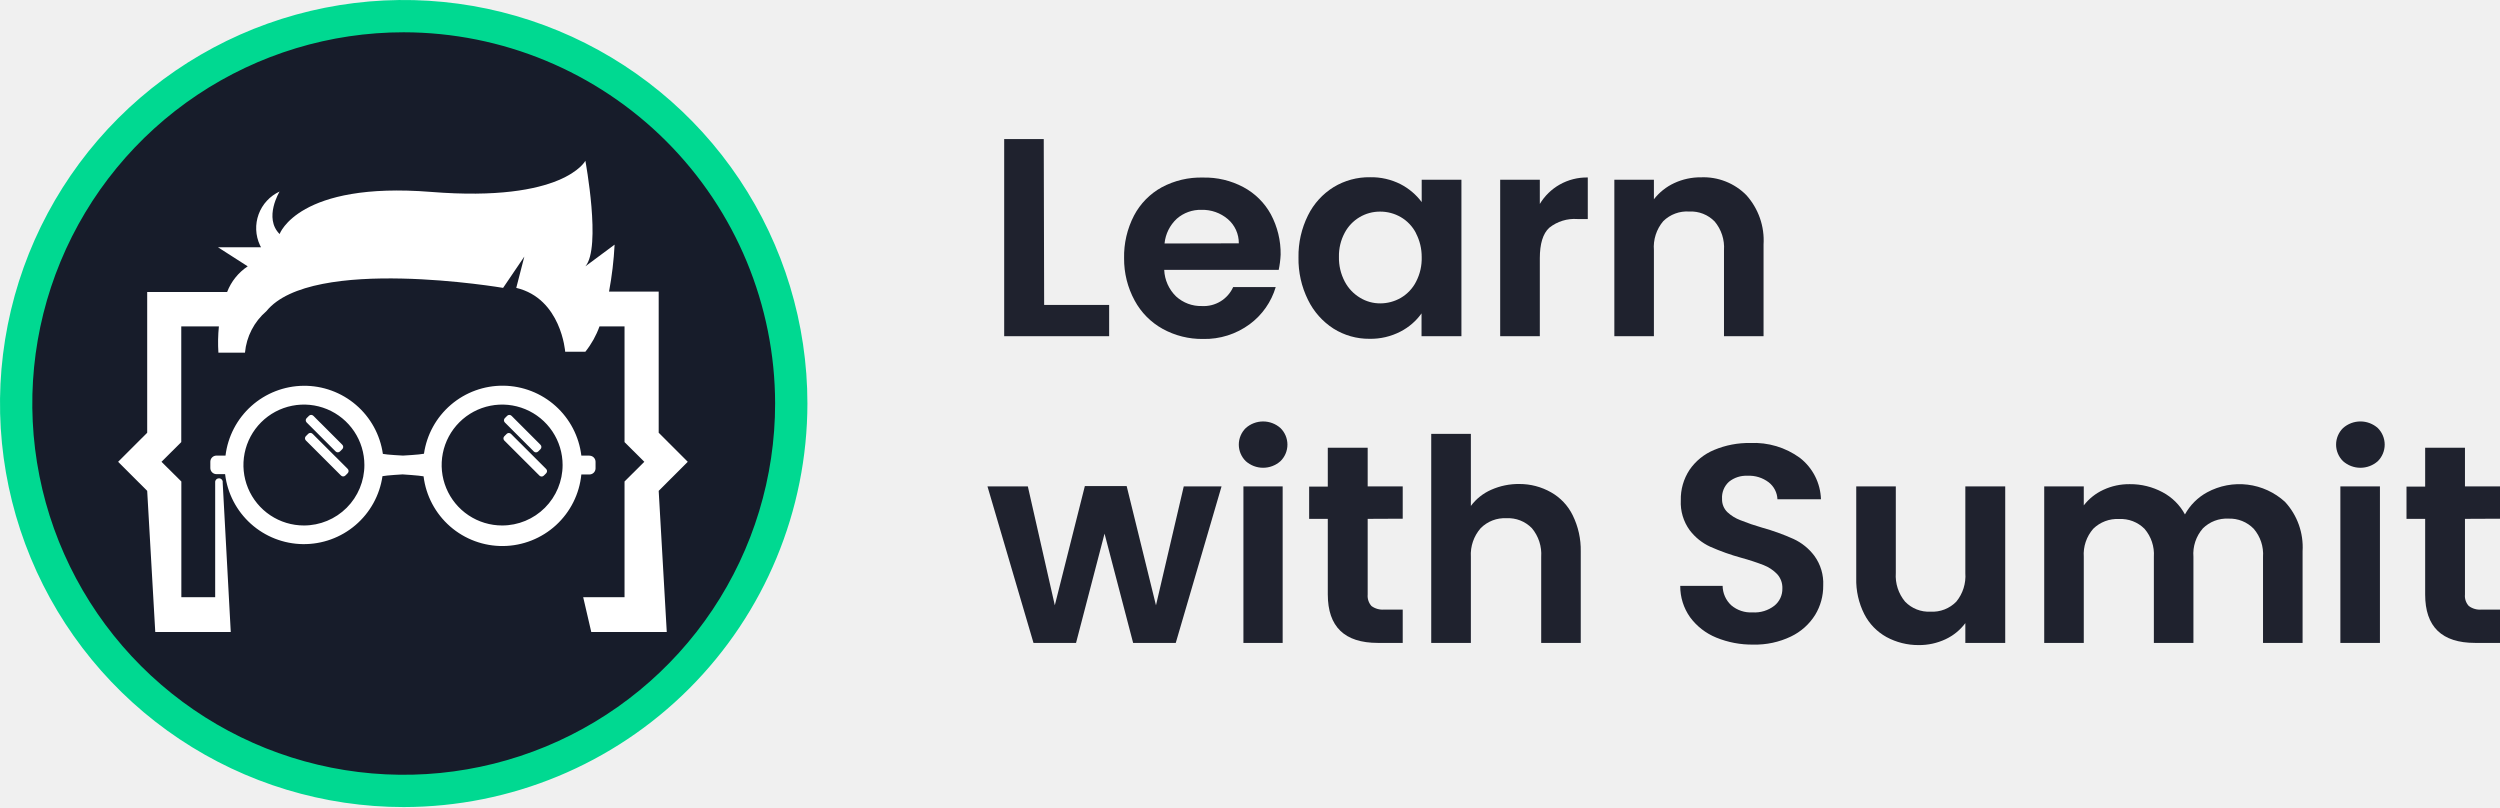
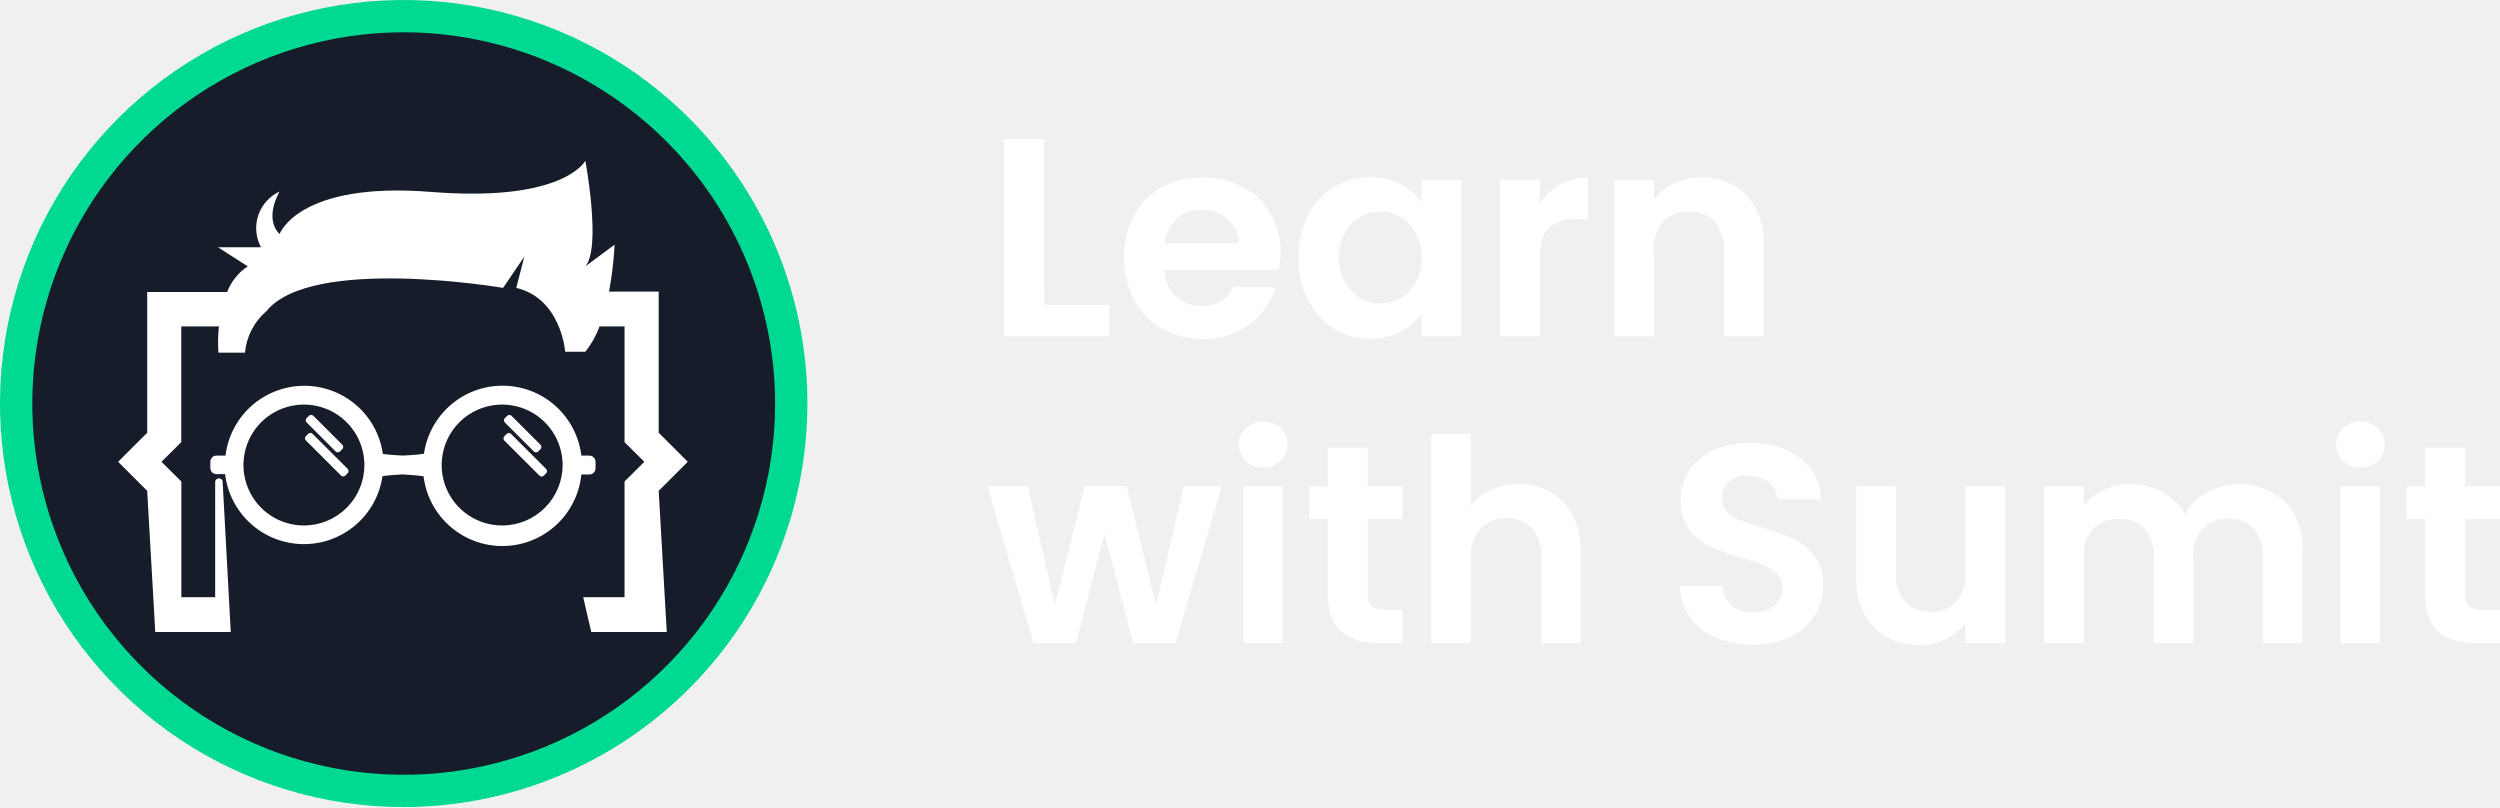
<svg xmlns="http://www.w3.org/2000/svg" width="1586" height="512" viewBox="0 0 1586 512" fill="none">
  <g clip-path="url(#clip0_568_166)">
    <path d="M256.112 501.76C391.901 501.76 501.98 391.73 501.98 256C501.98 120.27 391.901 10.24 256.112 10.24C120.323 10.24 10.245 120.27 10.245 256C10.245 391.73 120.323 501.76 256.112 501.76Z" fill="#171C2A" />
    <path d="M256.112 512C205.458 512 155.941 496.986 113.824 468.856C71.706 440.727 38.88 400.745 19.495 353.967C0.111 307.189 -4.961 255.716 4.921 206.057C14.803 156.398 39.196 110.783 75.013 74.981C110.831 39.178 156.466 14.797 206.147 4.919C255.828 -4.959 307.324 0.111 354.122 19.487C400.92 38.863 440.92 71.675 469.062 113.774C497.204 155.873 512.224 205.368 512.224 256C512.143 323.87 485.134 388.938 437.121 436.93C389.108 484.921 324.012 511.919 256.112 512ZM256.112 20.48C209.51 20.48 163.955 34.293 125.207 60.172C86.459 86.052 56.258 122.835 38.425 165.87C20.591 208.906 15.925 256.261 25.016 301.948C34.108 347.634 56.549 389.6 89.501 422.538C122.454 455.476 164.438 477.907 210.144 486.995C255.851 496.082 303.227 491.418 346.281 473.592C389.336 455.766 426.135 425.579 452.026 386.848C477.916 348.117 491.735 302.581 491.735 256C491.654 193.561 466.803 133.703 422.633 89.552C378.463 45.401 318.578 20.561 256.112 20.48Z" fill="#00D991" />
    <path d="M195.531 275.203L194.047 276.688C193.287 277.448 193.288 278.68 194.049 279.439L216.34 301.689C217.1 302.449 218.333 302.448 219.092 301.687L220.576 300.202C221.336 299.442 221.335 298.21 220.574 297.45L198.284 275.201C197.523 274.441 196.291 274.442 195.531 275.203Z" fill="white" />
    <path d="M196.019 263.772L194.534 265.257C193.774 266.017 193.774 267.248 194.534 268.008L212.933 286.4C213.693 287.16 214.926 287.16 215.686 286.4L217.171 284.915C217.931 284.156 217.931 282.924 217.171 282.164L198.771 263.772C198.011 263.013 196.779 263.013 196.019 263.772Z" fill="white" />
    <path d="M321.428 275.261L319.944 276.746C319.185 277.506 319.186 278.738 319.946 279.498L342.237 301.747C342.998 302.507 344.23 302.506 344.99 301.745L346.474 300.26C347.233 299.5 347.232 298.268 346.472 297.509L324.181 275.259C323.42 274.499 322.188 274.5 321.428 275.261Z" fill="white" />
    <path d="M321.76 263.782L320.274 265.265C319.513 266.025 319.512 267.256 320.272 268.017L338.655 286.425C339.415 287.185 340.647 287.186 341.408 286.427L342.894 284.944C343.655 284.185 343.656 282.953 342.897 282.192L324.513 263.785C323.754 263.024 322.521 263.023 321.76 263.782Z" fill="white" />
    <path fill-rule="evenodd" clip-rule="evenodd" d="M373.924 289.024H368.801C367.348 276.902 361.536 265.721 352.448 257.564C343.36 249.407 331.615 244.831 319.402 244.687C307.188 244.543 295.339 248.841 286.061 256.781C276.783 264.721 270.708 275.762 268.969 287.846C266.254 288.461 255.651 289.024 255.651 289.024C255.651 289.024 245.407 288.512 242.897 287.949C241.169 275.863 235.106 264.818 225.836 256.869C216.566 248.92 204.722 244.61 192.509 244.742C180.296 244.873 168.548 249.437 159.451 257.584C150.355 265.731 144.531 276.904 143.064 289.024H137.327C136.295 289.024 135.305 289.434 134.575 290.164C133.845 290.893 133.434 291.883 133.434 292.915V296.96C133.448 297.974 133.857 298.943 134.574 299.661C135.292 300.378 136.261 300.787 137.276 300.8H142.808C144.248 312.925 150.048 324.112 159.128 332.28C168.208 340.447 179.949 345.036 192.163 345.193C204.377 345.349 216.231 341.062 225.518 333.131C234.805 325.199 240.89 314.164 242.641 302.08C245.458 301.517 255.395 300.954 255.395 300.954C255.395 300.954 265.947 301.619 268.713 302.182C270.218 314.483 276.21 325.796 285.541 333.955C294.873 342.114 306.888 346.545 319.285 346.399C331.682 346.253 343.589 341.541 352.726 333.165C361.863 324.789 367.587 313.337 368.801 301.005H373.924C374.939 301.005 375.914 300.609 376.641 299.902C377.368 299.194 377.79 298.23 377.817 297.216V292.966C377.817 291.934 377.406 290.945 376.676 290.215C375.946 289.485 374.956 289.075 373.924 289.075V289.024ZM192.801 333.363C185.213 333.363 177.796 331.114 171.486 326.9C165.177 322.686 160.26 316.697 157.356 309.69C154.452 302.682 153.692 294.972 155.173 287.533C156.653 280.094 160.307 273.261 165.673 267.898C171.038 262.534 177.874 258.882 185.316 257.402C192.759 255.923 200.473 256.682 207.483 259.585C214.494 262.487 220.485 267.402 224.701 273.709C228.917 280.015 231.167 287.43 231.167 295.014C231.167 305.185 227.125 314.939 219.93 322.131C212.735 329.323 202.976 333.363 192.801 333.363ZM318.552 333.363C310.964 333.363 303.547 331.114 297.238 326.9C290.928 322.686 286.011 316.697 283.107 309.69C280.203 302.682 279.444 294.972 280.924 287.533C282.404 280.094 286.058 273.261 291.424 267.898C296.789 262.534 303.625 258.882 311.068 257.402C318.51 255.923 326.224 256.682 333.234 259.585C340.245 262.487 346.236 267.402 350.452 273.709C354.668 280.015 356.918 287.43 356.918 295.014C356.918 305.185 352.876 314.939 345.681 322.131C338.486 329.323 328.727 333.363 318.552 333.363Z" fill="white" />
    <path d="M417.873 274.534V184.986H386.371C388.213 175.143 389.394 165.188 389.905 155.187L371.363 168.96C381.607 157.133 371.363 101.99 371.363 101.99C371.363 101.99 357.84 128.512 273.528 121.754C189.216 114.995 177.383 148.48 177.383 148.48C167.139 138.24 177.383 121.498 177.383 121.498C174.328 122.908 171.582 124.907 169.3 127.38C167.018 129.852 165.246 132.75 164.086 135.907C162.925 139.064 162.398 142.419 162.535 145.78C162.672 149.141 163.471 152.442 164.885 155.494L165.602 156.877H138.301L157.15 168.96C151.21 172.9 146.645 178.59 144.089 185.242H93.379V274.534L74.938 292.966L93.379 311.398L98.501 400.947H146.394L141.271 306.176C141.322 305.862 141.309 305.542 141.232 305.234C141.155 304.925 141.017 304.636 140.826 304.382C140.635 304.129 140.394 303.917 140.118 303.759C139.843 303.601 139.538 303.5 139.223 303.462C138.599 303.374 137.965 303.533 137.457 303.907C136.95 304.28 136.609 304.837 136.508 305.459C136.456 305.695 136.456 305.94 136.508 306.176V378.88H115.046V305.459L102.445 292.966L114.994 280.474V207.053H138.864C138.3 212.598 138.198 218.181 138.557 223.744H155.409C156.346 213.518 161.234 204.059 169.034 197.376C197.719 161.946 319.167 182.63 319.167 182.63L332.638 162.765L327.516 182.63C356.098 189.44 358.557 223.13 358.557 223.13H371.363C375.212 218.298 378.241 212.867 380.327 207.053H396.205V280.474L408.755 292.966L396.205 305.459V378.88H369.98L375.102 400.947H422.995L417.873 311.398L436.313 292.966L417.873 274.534Z" fill="white" />
-     <path d="M662.408 193.434H703.642V213.299H637.053V88.218H662.152L662.408 193.434Z" fill="#1F222E" />
-     <path d="M811.21 171.213H738.576C738.834 177.585 741.529 183.615 746.106 188.058C750.556 192.13 756.415 194.315 762.446 194.15C766.588 194.392 770.705 193.371 774.254 191.223C777.803 189.074 780.616 185.899 782.32 182.118H809.314C806.523 191.552 800.733 199.82 792.821 205.67C784.263 211.987 773.849 215.283 763.214 215.04C754.266 215.161 745.441 212.956 737.603 208.64C730.076 204.479 723.905 198.24 719.829 190.669C715.351 182.44 713.041 173.207 713.119 163.84C712.921 154.427 715.087 145.115 719.419 136.755C723.391 129.189 729.501 122.957 736.988 118.835C745.04 114.52 754.081 112.384 763.214 112.64C772.133 112.434 780.955 114.533 788.825 118.733C796.189 122.664 802.242 128.662 806.241 135.987C810.438 143.86 812.57 152.667 812.439 161.587C812.284 164.823 811.873 168.042 811.21 171.213ZM785.906 154.368C785.936 151.455 785.328 148.57 784.124 145.917C782.921 143.263 781.151 140.905 778.939 139.008C774.286 135.062 768.342 132.966 762.241 133.12C756.494 132.964 750.899 134.974 746.567 138.752C742.137 142.865 739.368 148.456 738.781 154.47L785.906 154.368Z" fill="#1F222E" />
-     <path d="M829.803 136.602C833.446 129.221 839.09 123.012 846.092 118.682C853.036 114.477 861.024 112.313 869.142 112.435C875.898 112.293 882.585 113.823 888.607 116.89C893.844 119.608 898.397 123.476 901.924 128.205V114.022H927.126V213.299H901.822V198.81C898.368 203.659 893.801 207.609 888.504 210.33C882.435 213.482 875.673 215.066 868.835 214.938C860.759 215.016 852.83 212.777 845.99 208.486C839.025 204.008 833.425 197.703 829.803 190.259C825.662 181.895 823.589 172.659 823.759 163.328C823.6 154.064 825.673 144.897 829.803 136.602ZM898.339 147.968C896.159 143.699 892.799 140.145 888.658 137.728C884.688 135.435 880.181 134.234 875.596 134.246C870.985 134.209 866.451 135.435 862.487 137.791C858.523 140.146 855.28 143.542 853.11 147.61C850.575 152.326 849.305 157.617 849.421 162.97C849.304 168.42 850.573 173.811 853.11 178.637C855.337 182.872 858.686 186.415 862.791 188.877C866.643 191.237 871.077 192.478 875.596 192.461C880.181 192.473 884.688 191.272 888.658 188.979C892.799 186.563 896.159 183.008 898.339 178.739C900.852 173.908 902.087 168.515 901.924 163.072C901.961 157.816 900.713 152.631 898.288 147.968H898.339Z" fill="#1F222E" />
-     <path d="M989.464 117.094C994.896 114.028 1001.05 112.473 1007.29 112.589V138.957H1000.68C994.255 138.493 987.89 140.468 982.856 144.486C978.809 148.173 976.863 154.726 976.863 163.84V213.299H951.713V114.022H976.863V129.382C979.934 124.27 984.274 120.037 989.464 117.094Z" fill="#1F222E" />
-     <path d="M1107.89 123.802C1111.69 128.033 1114.61 132.978 1116.49 138.348C1118.36 143.719 1119.15 149.408 1118.8 155.085V213.299H1093.7V158.72C1094.16 152.128 1092.05 145.616 1087.81 140.544C1085.73 138.393 1083.22 136.713 1080.43 135.618C1077.65 134.523 1074.66 134.037 1071.68 134.195C1068.65 133.986 1065.62 134.421 1062.77 135.471C1059.93 136.521 1057.34 138.163 1055.18 140.288C1053.03 142.82 1051.4 145.75 1050.38 148.913C1049.36 152.076 1048.97 155.408 1049.24 158.72V213.299H1024.14V114.022H1049.24V126.413C1052.65 122.027 1057.06 118.517 1062.1 116.173C1067.45 113.679 1073.3 112.419 1079.21 112.486C1084.51 112.277 1089.8 113.175 1094.74 115.123C1099.68 117.071 1104.16 120.027 1107.89 123.802Z" fill="#1F222E" />
-     <path d="M774.944 308.582L745.901 407.859H718.856L700.723 338.534L682.641 407.859H655.647L626.45 308.582H652.062L669.17 384L688.225 308.378H714.758L733.352 384L750.972 308.582H774.944Z" fill="#1F222E" />
-     <path d="M790.311 292.557C788.914 291.189 787.804 289.556 787.046 287.753C786.289 285.951 785.898 284.016 785.898 282.061C785.898 280.106 786.289 278.171 787.046 276.368C787.804 274.566 788.914 272.933 790.311 271.565C793.342 268.862 797.262 267.369 801.324 267.369C805.385 267.369 809.305 268.862 812.336 271.565C813.733 272.933 814.843 274.566 815.601 276.368C816.359 278.171 816.749 280.106 816.749 282.061C816.749 284.016 816.359 285.951 815.601 287.753C814.843 289.556 813.733 291.189 812.336 292.557C809.305 295.259 805.385 296.753 801.324 296.753C797.262 296.753 793.342 295.259 790.311 292.557ZM813.719 308.582V407.859H788.825V308.582H813.719Z" fill="#1F222E" />
-     <path d="M867.657 329.165V377.19C867.536 378.503 867.687 379.826 868.102 381.077C868.516 382.328 869.184 383.48 870.064 384.461C872.415 386.175 875.31 386.976 878.209 386.714H889.887V407.859H874.111C852.973 407.859 842.387 397.619 842.353 377.139V329.165H830.52V308.685H842.353V284.058H867.657V308.582H889.887V329.062L867.657 329.165Z" fill="#1F222E" />
-     <path d="M983.983 312.32C989.925 315.667 994.712 320.737 997.71 326.861C1001.23 334.022 1002.99 341.922 1002.83 349.901V407.859H977.734V353.28C978.19 346.688 976.08 340.176 971.843 335.104C969.765 332.953 967.249 331.273 964.465 330.178C961.682 329.083 958.695 328.597 955.708 328.755C952.682 328.594 949.656 329.076 946.831 330.171C944.005 331.265 941.444 332.947 939.317 335.104C934.941 340.113 932.714 346.642 933.119 353.28V407.859H907.969V275.251H933.119V320.973C936.448 316.507 940.878 312.979 945.976 310.733C951.615 308.222 957.731 306.964 963.904 307.046C970.942 307.024 977.864 308.842 983.983 312.32Z" fill="#1F222E" />
-     <path d="M1088.78 404.48C1082.17 401.787 1076.43 397.322 1072.19 391.578C1068.07 385.758 1065.88 378.79 1065.94 371.661H1092.83C1092.86 373.982 1093.36 376.273 1094.3 378.394C1095.24 380.515 1096.61 382.423 1098.31 384C1102.07 387.185 1106.91 388.798 1111.83 388.506C1116.78 388.819 1121.68 387.328 1125.61 384.307C1127.26 382.993 1128.58 381.315 1129.47 379.405C1130.36 377.495 1130.79 375.405 1130.74 373.299C1130.86 369.918 1129.65 366.623 1127.35 364.134C1124.95 361.675 1122.05 359.755 1118.85 358.502C1114.24 356.724 1109.54 355.186 1104.77 353.894C1097.99 352.034 1091.37 349.672 1084.94 346.829C1079.78 344.447 1075.3 340.823 1071.88 336.282C1067.94 330.813 1065.97 324.171 1066.3 317.44C1066.13 310.577 1068.06 303.827 1071.83 298.086C1075.7 292.444 1081.13 288.05 1087.45 285.44C1094.71 282.397 1102.53 280.898 1110.4 281.037C1121.65 280.512 1132.74 283.835 1141.85 290.458C1145.87 293.585 1149.16 297.56 1151.47 302.099C1153.78 306.639 1155.06 311.632 1155.22 316.723H1127.61C1127.52 314.65 1126.99 312.62 1126.04 310.773C1125.1 308.926 1123.76 307.305 1122.13 306.022C1118.26 303.061 1113.47 301.573 1108.61 301.824C1104.37 301.61 1100.19 302.958 1096.88 305.613C1095.37 306.979 1094.18 308.67 1093.42 310.559C1092.66 312.448 1092.33 314.486 1092.47 316.518C1092.42 318.064 1092.69 319.603 1093.26 321.039C1093.84 322.475 1094.7 323.778 1095.8 324.864C1098.19 327.092 1100.99 328.831 1104.05 329.984C1108.59 331.808 1113.22 333.397 1117.93 334.746C1124.73 336.63 1131.37 339.026 1137.8 341.914C1143.05 344.336 1147.61 348.032 1151.07 352.666C1155.02 358.111 1156.99 364.74 1156.65 371.456C1156.72 378.024 1154.94 384.479 1151.53 390.093C1147.82 396.035 1142.49 400.795 1136.16 403.814C1128.72 407.376 1120.54 409.13 1112.29 408.934C1104.24 409.047 1096.24 407.532 1088.78 404.48Z" fill="#1F222E" />
-     <path d="M1272.11 308.582V407.859H1246.81V395.315C1243.51 399.716 1239.19 403.234 1234.2 405.555C1228.9 408.033 1223.11 409.293 1217.25 409.242C1210.1 409.294 1203.05 407.532 1196.76 404.122C1190.75 400.794 1185.86 395.749 1182.73 389.632C1179.15 382.563 1177.39 374.716 1177.6 366.797V308.582H1202.7V363.52C1202.25 370.111 1204.36 376.624 1208.59 381.696C1210.67 383.847 1213.19 385.527 1215.97 386.622C1218.75 387.717 1221.74 388.203 1224.73 388.045C1227.75 388.215 1230.77 387.737 1233.59 386.642C1236.41 385.547 1238.96 383.86 1241.07 381.696C1245.25 376.601 1247.3 370.091 1246.81 363.52V308.582H1272.11Z" fill="#1F222E" />
-     <path d="M1449.59 318.362C1453.47 322.556 1456.45 327.489 1458.37 332.865C1460.29 338.24 1461.1 343.948 1460.76 349.645V407.859H1435.66V353.28C1436.12 346.797 1434.01 340.395 1429.77 335.462C1427.7 333.322 1425.2 331.642 1422.44 330.53C1419.68 329.419 1416.71 328.901 1413.74 329.011C1410.75 328.858 1407.76 329.33 1404.97 330.397C1402.17 331.464 1399.63 333.102 1397.5 335.206C1395.35 337.667 1393.71 340.534 1392.68 343.638C1391.65 346.742 1391.25 350.02 1391.51 353.28V407.859H1366.41V353.28C1366.85 346.791 1364.72 340.389 1360.47 335.462C1358.36 333.355 1355.84 331.714 1353.06 330.647C1350.28 329.58 1347.31 329.109 1344.33 329.267C1341.32 329.105 1338.31 329.572 1335.48 330.639C1332.66 331.706 1330.09 333.348 1327.94 335.462C1325.82 337.892 1324.2 340.717 1323.17 343.774C1322.14 346.832 1321.73 350.062 1321.95 353.28V407.859H1296.85V308.582H1321.95V320.614C1325.24 316.37 1329.51 312.981 1334.4 310.733C1339.64 308.297 1345.36 307.072 1351.15 307.149C1358.4 307.083 1365.55 308.843 1371.94 312.269C1377.96 315.458 1382.9 320.357 1386.13 326.349C1389.39 320.425 1394.28 315.557 1400.22 312.32C1408.06 308.077 1417.02 306.379 1425.87 307.462C1434.72 308.544 1443.01 312.354 1449.59 318.362Z" fill="#1F222E" />
-     <path d="M1486.42 292.557C1485.03 291.189 1483.92 289.556 1483.16 287.753C1482.4 285.951 1482.01 284.016 1482.01 282.061C1482.01 280.106 1482.4 278.171 1483.16 276.368C1483.92 274.566 1485.03 272.933 1486.42 271.565C1489.46 268.859 1493.39 267.363 1497.46 267.363C1501.53 267.363 1505.46 268.859 1508.5 271.565C1511.28 274.349 1512.85 278.124 1512.85 282.061C1512.85 285.997 1511.28 289.772 1508.5 292.557C1505.46 295.263 1501.53 296.758 1497.46 296.758C1493.39 296.758 1489.46 295.263 1486.42 292.557ZM1509.83 308.582V407.859H1484.73V308.582H1509.83Z" fill="#1F222E" />
-     <path d="M1563.77 329.165V377.19C1563.64 378.507 1563.8 379.836 1564.22 381.089C1564.64 382.342 1565.33 383.491 1566.23 384.461C1568.57 386.188 1571.47 386.99 1574.37 386.714H1586V407.859H1570.22C1549.09 407.859 1538.52 397.619 1538.52 377.139V329.165H1526.68V308.685H1538.52V284.058H1563.77V308.582H1586V329.062L1563.77 329.165Z" fill="#1F222E" />
+     <path d="M662.408 193.434H703.642V213.299H637.053V88.218H662.152L662.408 193.434Z" fill="#ffff" />
+     <path d="M811.21 171.213H738.576C738.834 177.585 741.529 183.615 746.106 188.058C750.556 192.13 756.415 194.315 762.446 194.15C766.588 194.392 770.705 193.371 774.254 191.223C777.803 189.074 780.616 185.899 782.32 182.118H809.314C806.523 191.552 800.733 199.82 792.821 205.67C784.263 211.987 773.849 215.283 763.214 215.04C754.266 215.161 745.441 212.956 737.603 208.64C730.076 204.479 723.905 198.24 719.829 190.669C715.351 182.44 713.041 173.207 713.119 163.84C712.921 154.427 715.087 145.115 719.419 136.755C723.391 129.189 729.501 122.957 736.988 118.835C745.04 114.52 754.081 112.384 763.214 112.64C772.133 112.434 780.955 114.533 788.825 118.733C796.189 122.664 802.242 128.662 806.241 135.987C810.438 143.86 812.57 152.667 812.439 161.587C812.284 164.823 811.873 168.042 811.21 171.213ZM785.906 154.368C785.936 151.455 785.328 148.57 784.124 145.917C782.921 143.263 781.151 140.905 778.939 139.008C774.286 135.062 768.342 132.966 762.241 133.12C756.494 132.964 750.899 134.974 746.567 138.752C742.137 142.865 739.368 148.456 738.781 154.47L785.906 154.368Z" fill="#ffff" />
+     <path d="M829.803 136.602C833.446 129.221 839.09 123.012 846.092 118.682C853.036 114.477 861.024 112.313 869.142 112.435C875.898 112.293 882.585 113.823 888.607 116.89C893.844 119.608 898.397 123.476 901.924 128.205V114.022H927.126V213.299H901.822V198.81C898.368 203.659 893.801 207.609 888.504 210.33C882.435 213.482 875.673 215.066 868.835 214.938C860.759 215.016 852.83 212.777 845.99 208.486C839.025 204.008 833.425 197.703 829.803 190.259C825.662 181.895 823.589 172.659 823.759 163.328C823.6 154.064 825.673 144.897 829.803 136.602ZM898.339 147.968C896.159 143.699 892.799 140.145 888.658 137.728C884.688 135.435 880.181 134.234 875.596 134.246C870.985 134.209 866.451 135.435 862.487 137.791C858.523 140.146 855.28 143.542 853.11 147.61C850.575 152.326 849.305 157.617 849.421 162.97C849.304 168.42 850.573 173.811 853.11 178.637C855.337 182.872 858.686 186.415 862.791 188.877C866.643 191.237 871.077 192.478 875.596 192.461C880.181 192.473 884.688 191.272 888.658 188.979C892.799 186.563 896.159 183.008 898.339 178.739C900.852 173.908 902.087 168.515 901.924 163.072C901.961 157.816 900.713 152.631 898.288 147.968H898.339Z" fill="#ffff" />
+     <path d="M989.464 117.094C994.896 114.028 1001.05 112.473 1007.29 112.589V138.957H1000.68C994.255 138.493 987.89 140.468 982.856 144.486C978.809 148.173 976.863 154.726 976.863 163.84V213.299H951.713V114.022H976.863V129.382C979.934 124.27 984.274 120.037 989.464 117.094Z" fill="#ffff" />
+     <path d="M1107.89 123.802C1111.69 128.033 1114.61 132.978 1116.49 138.348C1118.36 143.719 1119.15 149.408 1118.8 155.085V213.299H1093.7V158.72C1094.16 152.128 1092.05 145.616 1087.81 140.544C1085.73 138.393 1083.22 136.713 1080.43 135.618C1077.65 134.523 1074.66 134.037 1071.68 134.195C1068.65 133.986 1065.62 134.421 1062.77 135.471C1059.93 136.521 1057.34 138.163 1055.18 140.288C1053.03 142.82 1051.4 145.75 1050.38 148.913C1049.36 152.076 1048.97 155.408 1049.24 158.72V213.299H1024.14V114.022H1049.24V126.413C1052.65 122.027 1057.06 118.517 1062.1 116.173C1067.45 113.679 1073.3 112.419 1079.21 112.486C1084.51 112.277 1089.8 113.175 1094.74 115.123C1099.68 117.071 1104.16 120.027 1107.89 123.802Z" fill="#ffff" />
+     <path d="M774.944 308.582L745.901 407.859H718.856L700.723 338.534L682.641 407.859H655.647L626.45 308.582H652.062L669.17 384L688.225 308.378H714.758L733.352 384L750.972 308.582H774.944Z" fill="#ffff" />
+     <path d="M790.311 292.557C788.914 291.189 787.804 289.556 787.046 287.753C786.289 285.951 785.898 284.016 785.898 282.061C785.898 280.106 786.289 278.171 787.046 276.368C787.804 274.566 788.914 272.933 790.311 271.565C793.342 268.862 797.262 267.369 801.324 267.369C805.385 267.369 809.305 268.862 812.336 271.565C813.733 272.933 814.843 274.566 815.601 276.368C816.359 278.171 816.749 280.106 816.749 282.061C816.749 284.016 816.359 285.951 815.601 287.753C814.843 289.556 813.733 291.189 812.336 292.557C809.305 295.259 805.385 296.753 801.324 296.753C797.262 296.753 793.342 295.259 790.311 292.557ZM813.719 308.582V407.859H788.825V308.582H813.719Z" fill="#ffff" />
+     <path d="M867.657 329.165V377.19C867.536 378.503 867.687 379.826 868.102 381.077C868.516 382.328 869.184 383.48 870.064 384.461C872.415 386.175 875.31 386.976 878.209 386.714H889.887V407.859H874.111C852.973 407.859 842.387 397.619 842.353 377.139V329.165H830.52V308.685H842.353V284.058H867.657V308.582H889.887V329.062L867.657 329.165Z" fill="#ffff" />
+     <path d="M983.983 312.32C989.925 315.667 994.712 320.737 997.71 326.861C1001.23 334.022 1002.99 341.922 1002.83 349.901V407.859H977.734V353.28C978.19 346.688 976.08 340.176 971.843 335.104C969.765 332.953 967.249 331.273 964.465 330.178C961.682 329.083 958.695 328.597 955.708 328.755C952.682 328.594 949.656 329.076 946.831 330.171C944.005 331.265 941.444 332.947 939.317 335.104C934.941 340.113 932.714 346.642 933.119 353.28V407.859H907.969V275.251H933.119V320.973C936.448 316.507 940.878 312.979 945.976 310.733C951.615 308.222 957.731 306.964 963.904 307.046C970.942 307.024 977.864 308.842 983.983 312.32Z" fill="#ffff" />
+     <path d="M1088.78 404.48C1082.17 401.787 1076.43 397.322 1072.19 391.578C1068.07 385.758 1065.88 378.79 1065.94 371.661H1092.83C1092.86 373.982 1093.36 376.273 1094.3 378.394C1095.24 380.515 1096.61 382.423 1098.31 384C1102.07 387.185 1106.91 388.798 1111.83 388.506C1116.78 388.819 1121.68 387.328 1125.61 384.307C1127.26 382.993 1128.58 381.315 1129.47 379.405C1130.36 377.495 1130.79 375.405 1130.74 373.299C1130.86 369.918 1129.65 366.623 1127.35 364.134C1124.95 361.675 1122.05 359.755 1118.85 358.502C1114.24 356.724 1109.54 355.186 1104.77 353.894C1097.99 352.034 1091.37 349.672 1084.94 346.829C1079.78 344.447 1075.3 340.823 1071.88 336.282C1067.94 330.813 1065.97 324.171 1066.3 317.44C1066.13 310.577 1068.06 303.827 1071.83 298.086C1075.7 292.444 1081.13 288.05 1087.45 285.44C1094.71 282.397 1102.53 280.898 1110.4 281.037C1121.65 280.512 1132.74 283.835 1141.85 290.458C1145.87 293.585 1149.16 297.56 1151.47 302.099C1153.78 306.639 1155.06 311.632 1155.22 316.723H1127.61C1127.52 314.65 1126.99 312.62 1126.04 310.773C1125.1 308.926 1123.76 307.305 1122.13 306.022C1118.26 303.061 1113.47 301.573 1108.61 301.824C1104.37 301.61 1100.19 302.958 1096.88 305.613C1095.37 306.979 1094.18 308.67 1093.42 310.559C1092.66 312.448 1092.33 314.486 1092.47 316.518C1092.42 318.064 1092.69 319.603 1093.26 321.039C1093.84 322.475 1094.7 323.778 1095.8 324.864C1098.19 327.092 1100.99 328.831 1104.05 329.984C1108.59 331.808 1113.22 333.397 1117.93 334.746C1124.73 336.63 1131.37 339.026 1137.8 341.914C1143.05 344.336 1147.61 348.032 1151.07 352.666C1155.02 358.111 1156.99 364.74 1156.65 371.456C1156.72 378.024 1154.94 384.479 1151.53 390.093C1147.82 396.035 1142.49 400.795 1136.16 403.814C1128.72 407.376 1120.54 409.13 1112.29 408.934C1104.24 409.047 1096.24 407.532 1088.78 404.48Z" fill="#ffff" />
+     <path d="M1272.11 308.582V407.859H1246.81V395.315C1243.51 399.716 1239.19 403.234 1234.2 405.555C1228.9 408.033 1223.11 409.293 1217.25 409.242C1210.1 409.294 1203.05 407.532 1196.76 404.122C1190.75 400.794 1185.86 395.749 1182.73 389.632C1179.15 382.563 1177.39 374.716 1177.6 366.797V308.582H1202.7V363.52C1202.25 370.111 1204.36 376.624 1208.59 381.696C1210.67 383.847 1213.19 385.527 1215.97 386.622C1218.75 387.717 1221.74 388.203 1224.73 388.045C1227.75 388.215 1230.77 387.737 1233.59 386.642C1236.41 385.547 1238.96 383.86 1241.07 381.696C1245.25 376.601 1247.3 370.091 1246.81 363.52V308.582H1272.11Z" fill="#ffff" />
+     <path d="M1449.59 318.362C1453.47 322.556 1456.45 327.489 1458.37 332.865C1460.29 338.24 1461.1 343.948 1460.76 349.645V407.859H1435.66V353.28C1436.12 346.797 1434.01 340.395 1429.77 335.462C1427.7 333.322 1425.2 331.642 1422.44 330.53C1419.68 329.419 1416.71 328.901 1413.74 329.011C1410.75 328.858 1407.76 329.33 1404.97 330.397C1402.17 331.464 1399.63 333.102 1397.5 335.206C1395.35 337.667 1393.71 340.534 1392.68 343.638C1391.65 346.742 1391.25 350.02 1391.51 353.28V407.859H1366.41V353.28C1366.85 346.791 1364.72 340.389 1360.47 335.462C1358.36 333.355 1355.84 331.714 1353.06 330.647C1350.28 329.58 1347.31 329.109 1344.33 329.267C1341.32 329.105 1338.31 329.572 1335.48 330.639C1332.66 331.706 1330.09 333.348 1327.94 335.462C1325.82 337.892 1324.2 340.717 1323.17 343.774C1322.14 346.832 1321.73 350.062 1321.95 353.28V407.859H1296.85V308.582H1321.95V320.614C1325.24 316.37 1329.51 312.981 1334.4 310.733C1339.64 308.297 1345.36 307.072 1351.15 307.149C1358.4 307.083 1365.55 308.843 1371.94 312.269C1377.96 315.458 1382.9 320.357 1386.13 326.349C1389.39 320.425 1394.28 315.557 1400.22 312.32C1408.06 308.077 1417.02 306.379 1425.87 307.462C1434.72 308.544 1443.01 312.354 1449.59 318.362Z" fill="#ffff" />
+     <path d="M1486.42 292.557C1485.03 291.189 1483.92 289.556 1483.16 287.753C1482.4 285.951 1482.01 284.016 1482.01 282.061C1482.01 280.106 1482.4 278.171 1483.16 276.368C1483.92 274.566 1485.03 272.933 1486.42 271.565C1489.46 268.859 1493.39 267.363 1497.46 267.363C1501.53 267.363 1505.46 268.859 1508.5 271.565C1511.28 274.349 1512.85 278.124 1512.85 282.061C1512.85 285.997 1511.28 289.772 1508.5 292.557C1505.46 295.263 1501.53 296.758 1497.46 296.758C1493.39 296.758 1489.46 295.263 1486.42 292.557ZM1509.83 308.582V407.859H1484.73V308.582H1509.83Z" fill="#ffff" />
+     <path d="M1563.77 329.165V377.19C1563.64 378.507 1563.8 379.836 1564.22 381.089C1564.64 382.342 1565.33 383.491 1566.23 384.461C1568.57 386.188 1571.47 386.99 1574.37 386.714H1586V407.859H1570.22C1549.09 407.859 1538.52 397.619 1538.52 377.139V329.165H1526.68V308.685H1538.52V284.058H1563.77V308.582H1586V329.062L1563.77 329.165Z" fill="#ffff" />
  </g>
  <defs>
    <clipPath id="clip0_568_166">
      <rect width="1586" height="512" fill="white" />
    </clipPath>
  </defs>
</svg>
